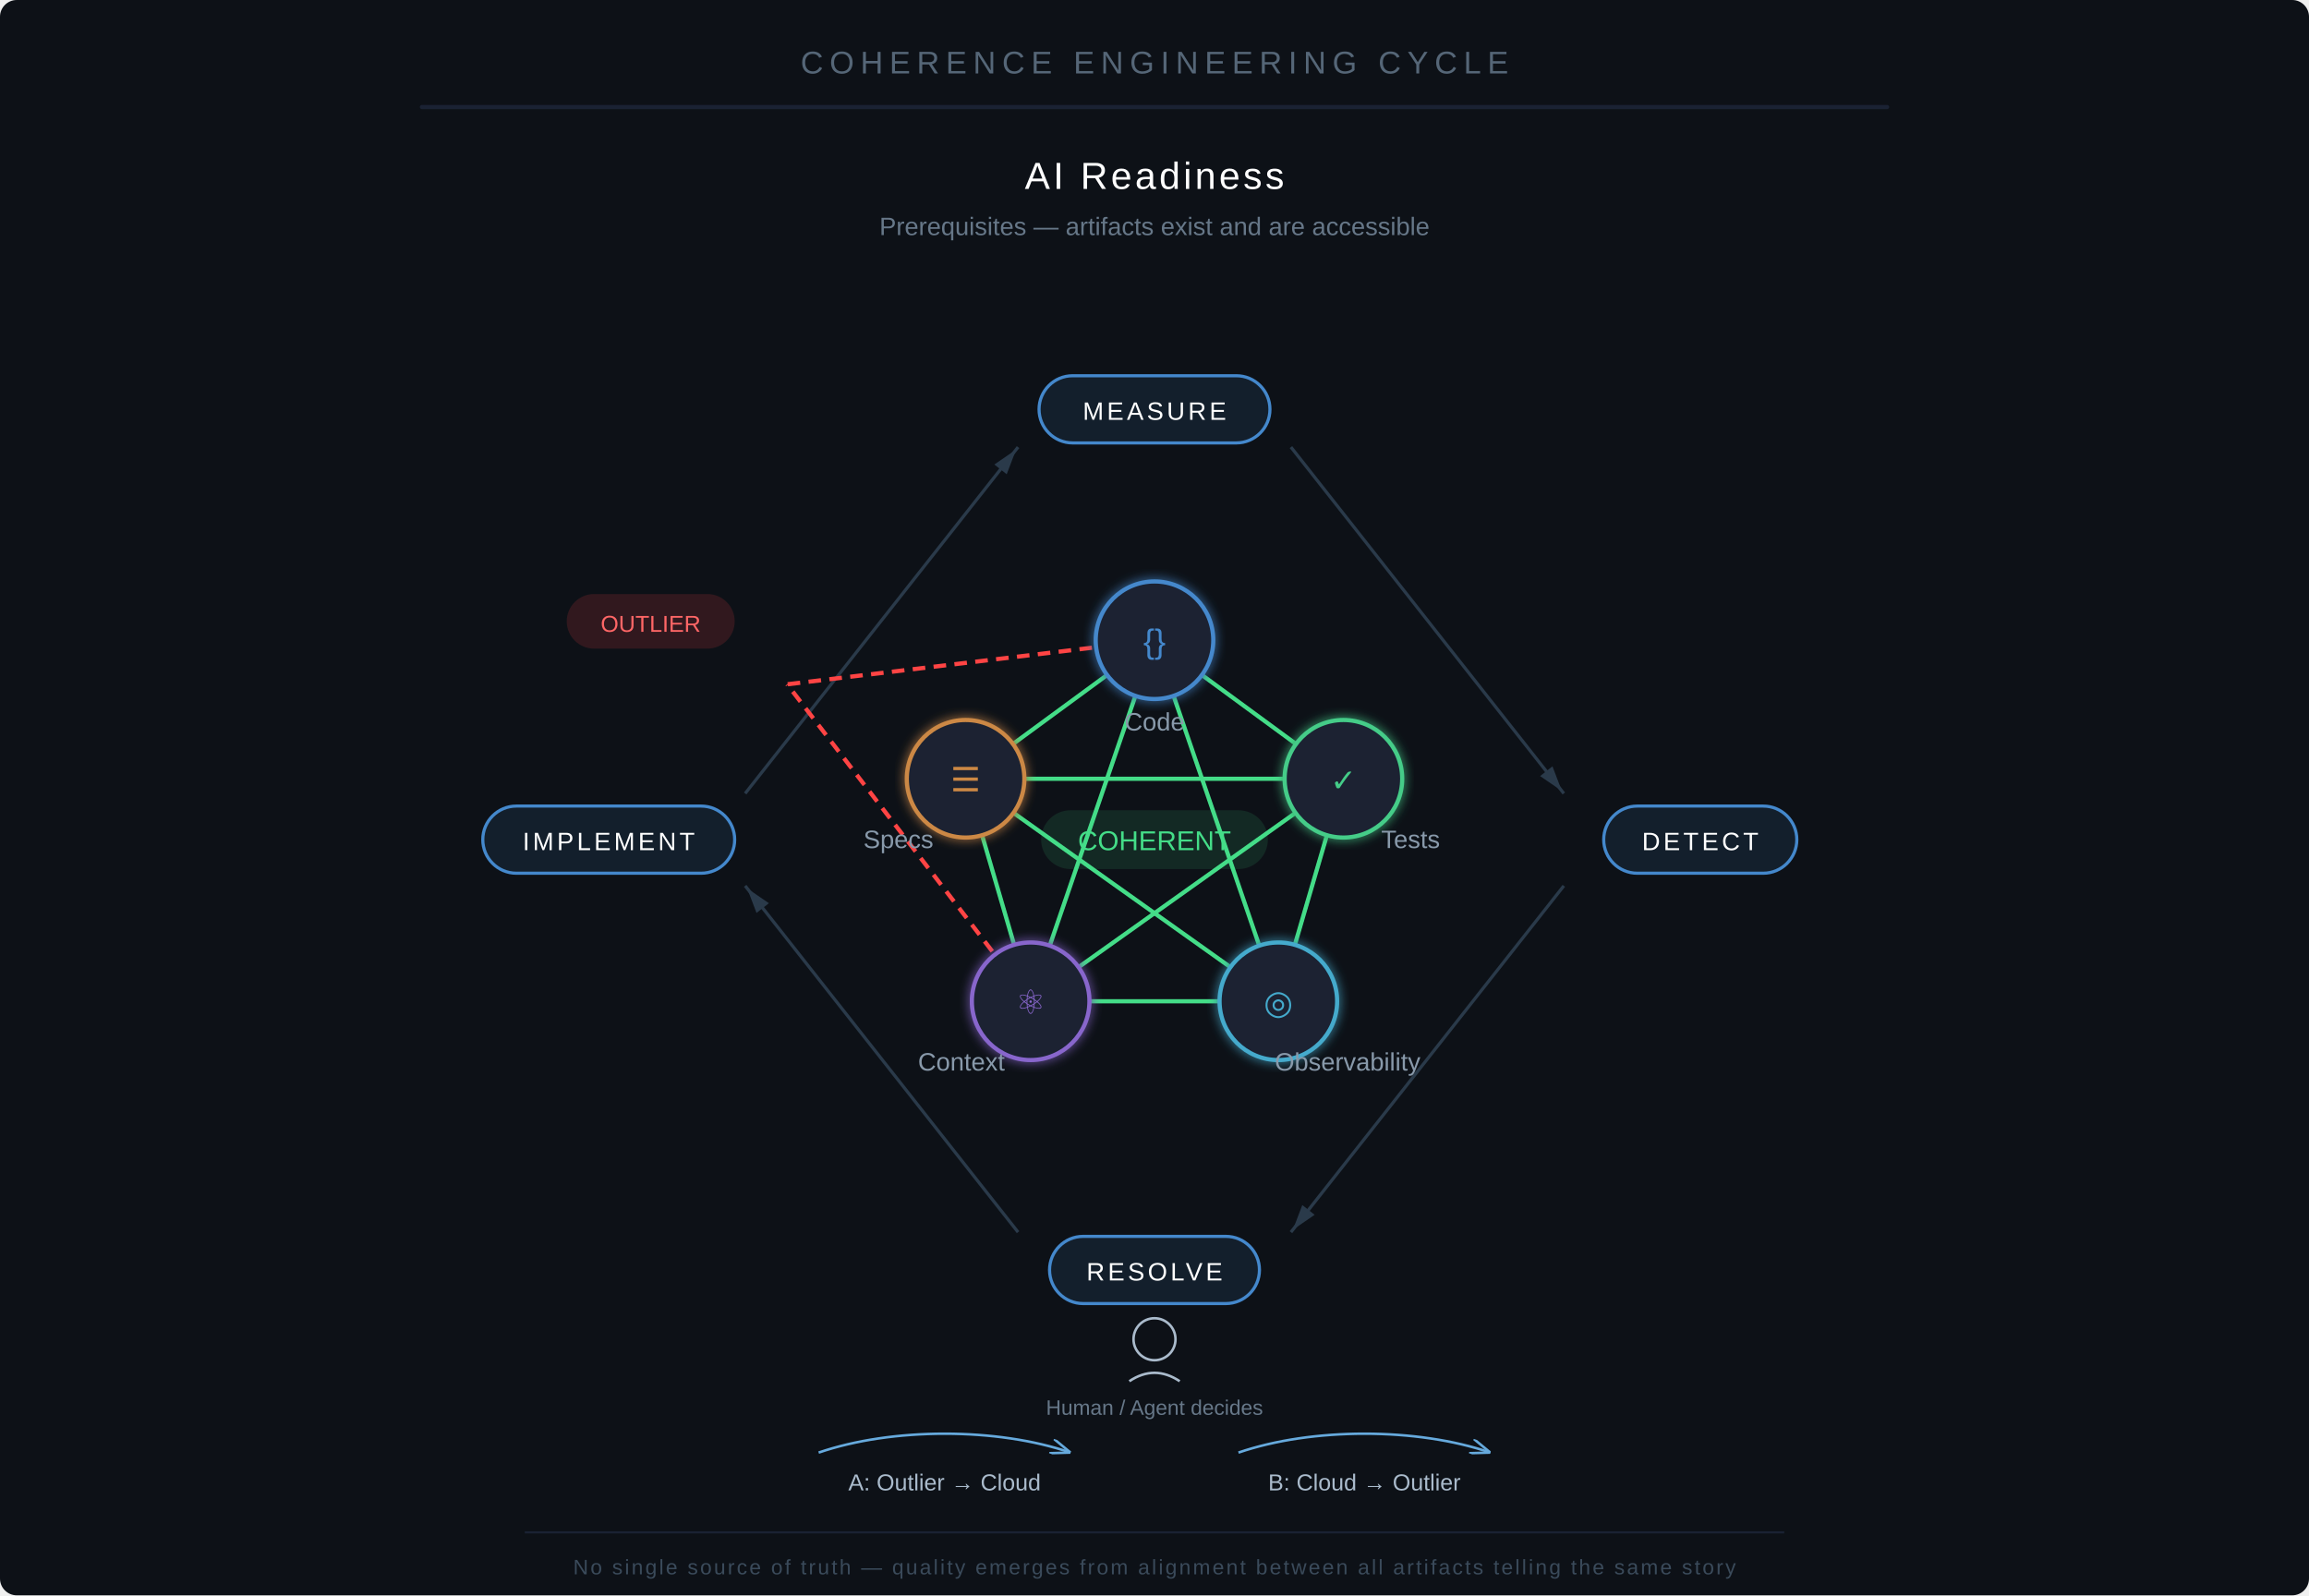
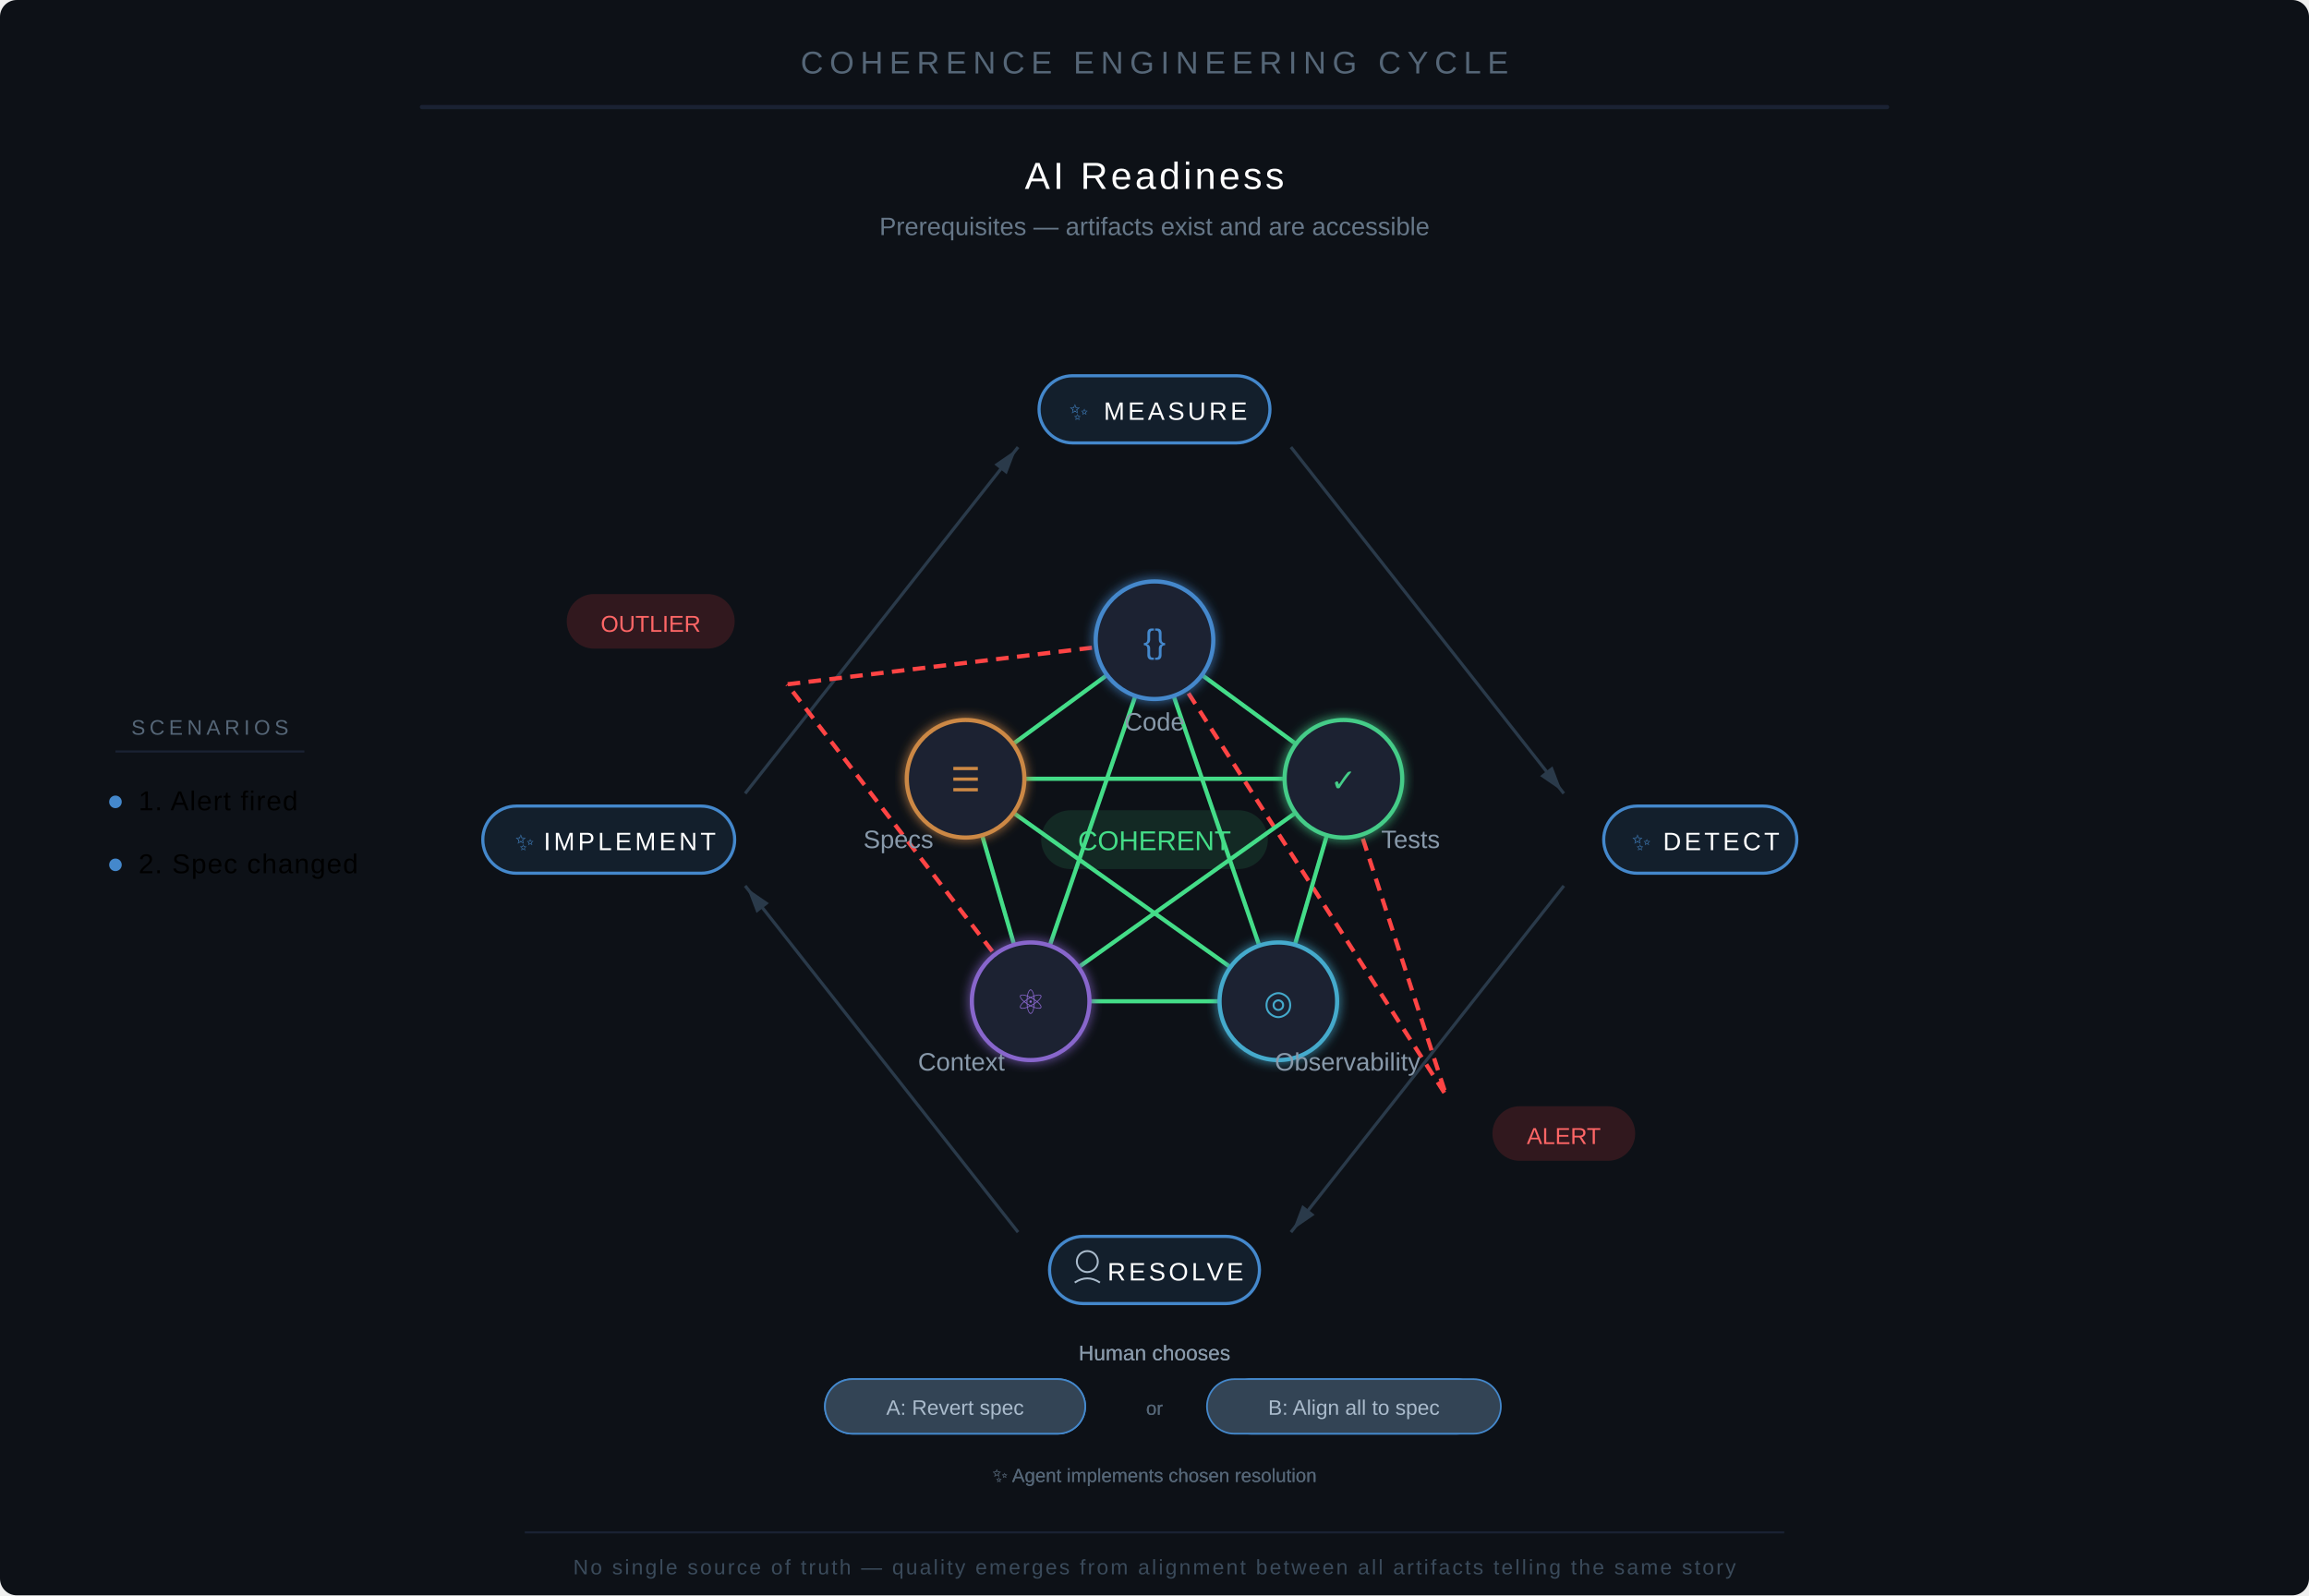
<svg xmlns="http://www.w3.org/2000/svg" viewBox="0 0 1100 760" width="1100" height="760">
  <defs>
    <filter id="glow">
      <feGaussianBlur stdDeviation="2.5" result="b" />
      <feMerge>
        <feMergeNode in="b" />
        <feMergeNode in="SourceGraphic" />
      </feMerge>
    </filter>
    <filter id="haloGlow">
      <feGaussianBlur stdDeviation="5" />
    </filter>
    <marker id="arrowDim" markerWidth="10" markerHeight="7" refX="9" refY="3.5" orient="auto">
      <path d="M0,1 L8,3.5 L0,6" fill="#2a3a4a" />
    </marker>
    <marker id="arrowEntry" markerWidth="10" markerHeight="7" refX="9" refY="3.5" orient="auto">
      <path d="M0,1 L8,3.5 L0,6" fill="#4488cc" />
    </marker>
    <marker id="arrowBlue" markerWidth="8" markerHeight="6" refX="8" refY="3" orient="auto">
      <path d="M0,0 L8,3 L0,6" fill="none" stroke="#66aadd" stroke-width="1" />
    </marker>
  </defs>
  <style>
-     /* 24s loop — AI Readiness is entry, then 4-step cycle repeats
-        Stage 1  AI Readiness       0-4s     0%-16.7%
-        Stage 2  Measure            4-8s    16.7%-33.3%
-        Stage 3  Detect             8-13s   33.3%-54.2%
-        Stage 4  Resolve           13-18s   54.2%-75%
-        Stage 5  Implement         18-22s   75%-91.7%
-        Stage 6  Repeat/pause      22-24s   91.7%-100% */
+     /* 48s loop — two scenarios, each 24s
+        Scenario 1 (0-24s): Observability decoherence (alert fired)
+        Scenario 2 (24-48s): Spec changed (new requirements)
+ 
+        Phase timing per scenario:
+        AI Readiness  0-3s / 24-27s     (0-6.25% / 50-56.25%)
+        Measure       3-7s / 27-31s     (6.25-14.6% / 56.25-64.6%)
+        Detect        7-12s / 31-36s    (14.6-25% / 64.6-75%)
+        Resolve       12-17s / 36-41s   (25-35.4% / 75-85.4%)
+        Implement     17-21s / 41-45s   (35.4-43.75% / 85.4-93.75%)
+        Pause         21-24s / 45-48s   (43.75-50% / 93.75-100%) */

    text{font-family:'Helvetica Neue',Arial,sans-serif}
    .node-circle{fill:#1a2233;stroke-width:2}
    .node-label{font-size:12px;fill:#8899aa;text-anchor:middle;font-weight:400}
    .node-icon{text-anchor:middle;font-weight:400}
    .path-label{font-size:11px;fill:#aabbcc;text-anchor:middle}

-     /* ---- AI READINESS (entry, outside cycle) ---- */
-     @keyframes aiEntry{0%{opacity:0}2%{opacity:0}4%{opacity:1}14%{opacity:1}16.7%{opacity:0.25}100%{opacity:0.25}}
-     #ai-readiness{animation:aiEntry 24s infinite}
-     @keyframes entryArrow{0%{opacity:0}12%{opacity:0}15%{opacity:0.8}20%{opacity:0.2}100%{opacity:0.2}}
-     #entry-arrow{animation:entryArrow 24s infinite}
- 
-     /* ---- NODE APPEARANCES ---- */
-     @keyframes n1{0%{opacity:0}2%{opacity:0}4%{opacity:1}96%{opacity:1}99%{opacity:0}100%{opacity:0}}
-     @keyframes n2{0%{opacity:0}3.5%{opacity:0}5.5%{opacity:1}96%{opacity:1}99%{opacity:0}100%{opacity:0}}
-     @keyframes n3{0%{opacity:0}5%{opacity:0}7%{opacity:1}96%{opacity:1}99%{opacity:0}100%{opacity:0}}
-     @keyframes n4{0%{opacity:0}6.5%{opacity:0}8.5%{opacity:1}96%{opacity:1}99%{opacity:0}100%{opacity:0}}
-     @keyframes n5{0%{opacity:0}8%{opacity:0}10%{opacity:1}96%{opacity:1}99%{opacity:0}100%{opacity:0}}
-     #node-code{animation:n1 24s infinite}#node-tests{animation:n2 24s infinite}
-     #node-obs{animation:n3 24s infinite}#node-context{animation:n4 24s infinite}
-     #node-specs-g{animation:n5 24s infinite}
- 
-     /* ---- CYCLE BADGES (bright when active, dim otherwise) ---- */
-     @keyframes bMeasure{0%{opacity:0.3}16.7%{opacity:0.3}18%{opacity:1}31%{opacity:1}33.3%{opacity:0.3}100%{opacity:0.3}}
-     @keyframes bDetect{0%{opacity:0.3}33.3%{opacity:0.3}35%{opacity:1}52%{opacity:1}54.2%{opacity:0.3}100%{opacity:0.3}}
-     @keyframes bResolve{0%{opacity:0.3}54.2%{opacity:0.3}56%{opacity:1}73%{opacity:1}75%{opacity:0.3}100%{opacity:0.3}}
-     @keyframes bImplement{0%{opacity:0.3}75%{opacity:0.3}77%{opacity:1}89%{opacity:1}91.7%{opacity:0.3}100%{opacity:0.3}}
-     #badge-measure{animation:bMeasure 24s infinite}
-     #badge-detect{animation:bDetect 24s infinite}
-     #badge-resolve{animation:bResolve 24s infinite}
-     #badge-implement{animation:bImplement 24s infinite}
+     /* ---- AI READINESS (entry, shows at start of each scenario) ---- */
+     @keyframes aiEntry{
+       0%{opacity:0}1%{opacity:0}2.5%{opacity:1}5%{opacity:1}6.25%{opacity:0}
+       49%{opacity:0}50%{opacity:0}52.5%{opacity:1}55%{opacity:1}56.25%{opacity:0}
+       100%{opacity:0}}
+     #ai-readiness{animation:aiEntry 48s infinite}
+     @keyframes entryArrow{
+       0%{opacity:0}4%{opacity:0}5.5%{opacity:0.8}6.5%{opacity:0.2}7%{opacity:0}
+       54%{opacity:0}55.5%{opacity:0.8}56.5%{opacity:0.2}57%{opacity:0}
+       100%{opacity:0}}
+     #entry-arrow{animation:entryArrow 48s infinite}
+ 
+     /* ---- NODE APPEARANCES (fade in once, stay visible) ---- */
+     @keyframes n1{0%{opacity:0}1%{opacity:0}2.5%{opacity:1}100%{opacity:1}}
+     @keyframes n2{0%{opacity:0}1.5%{opacity:0}3%{opacity:1}100%{opacity:1}}
+     @keyframes n3{0%{opacity:0}2%{opacity:0}3.5%{opacity:1}100%{opacity:1}}
+     @keyframes n4{0%{opacity:0}2.5%{opacity:0}4%{opacity:1}100%{opacity:1}}
+     @keyframes n5{0%{opacity:0}3%{opacity:0}4.5%{opacity:1}100%{opacity:1}}
+     #node-code{animation:n1 48s infinite}#node-tests{animation:n2 48s infinite}
+     #node-obs{animation:n3 48s infinite}#node-context{animation:n4 48s infinite}
+     #node-specs-g{animation:n5 48s infinite}
+ 
+     /* ---- CYCLE BADGES (bright when active, dim otherwise — twice per loop) ---- */
+     @keyframes bMeasure{
+       0%{opacity:0.3}
+       6.25%{opacity:0.3}8%{opacity:1}13%{opacity:1}14.6%{opacity:0.3}
+       56.25%{opacity:0.3}58%{opacity:1}63%{opacity:1}64.6%{opacity:0.3}
+       100%{opacity:0.3}}
+     @keyframes bDetect{
+       0%{opacity:0.3}
+       14.6%{opacity:0.3}16%{opacity:1}23%{opacity:1}25%{opacity:0.3}
+       64.6%{opacity:0.3}66%{opacity:1}73%{opacity:1}75%{opacity:0.3}
+       100%{opacity:0.3}}
+     @keyframes bResolve{
+       0%{opacity:0.3}
+       25%{opacity:0.3}27%{opacity:1}33%{opacity:1}35.4%{opacity:0.3}
+       75%{opacity:0.3}77%{opacity:1}83%{opacity:1}85.4%{opacity:0.3}
+       100%{opacity:0.3}}
+     @keyframes bImplement{
+       0%{opacity:0.3}
+       35.4%{opacity:0.3}37%{opacity:1}42%{opacity:1}43.75%{opacity:0.3}
+       85.4%{opacity:0.3}87%{opacity:1}92%{opacity:1}93.75%{opacity:0.3}
+       100%{opacity:0.3}}
+     #badge-measure{animation:bMeasure 48s infinite}
+     #badge-detect{animation:bDetect 48s infinite}
+     #badge-resolve{animation:bResolve 48s infinite}
+     #badge-implement{animation:bImplement 48s infinite}

    /* Badge halos */
-     @keyframes bhMeasure{0%{opacity:0}16.7%{opacity:0}18%{opacity:0.4}31%{opacity:0.4}33.3%{opacity:0}100%{opacity:0}}
-     @keyframes bhDetect{0%{opacity:0}33.3%{opacity:0}35%{opacity:0.4}52%{opacity:0.4}54.2%{opacity:0}100%{opacity:0}}
-     @keyframes bhResolve{0%{opacity:0}54.2%{opacity:0}56%{opacity:0.4}73%{opacity:0.4}75%{opacity:0}100%{opacity:0}}
-     @keyframes bhImplement{0%{opacity:0}75%{opacity:0}77%{opacity:0.4}89%{opacity:0.4}91.7%{opacity:0}100%{opacity:0}}
-     #halo-measure{animation:bhMeasure 24s infinite}
-     #halo-detect{animation:bhDetect 24s infinite}
-     #halo-resolve{animation:bhResolve 24s infinite}
-     #halo-implement{animation:bhImplement 24s infinite}
- 
-     /* ---- SPECS DRIFT + STROKE ---- */
+     @keyframes bhMeasure{
+       0%{opacity:0}
+       6.25%{opacity:0}8%{opacity:0.4}13%{opacity:0.4}14.6%{opacity:0}
+       56.25%{opacity:0}58%{opacity:0.4}63%{opacity:0.4}64.6%{opacity:0}
+       100%{opacity:0}}
+     @keyframes bhDetect{
+       0%{opacity:0}
+       14.6%{opacity:0}16%{opacity:0.4}23%{opacity:0.4}25%{opacity:0}
+       64.6%{opacity:0}66%{opacity:0.4}73%{opacity:0.4}75%{opacity:0}
+       100%{opacity:0}}
+     @keyframes bhResolve{
+       0%{opacity:0}
+       25%{opacity:0}27%{opacity:0.4}33%{opacity:0.4}35.4%{opacity:0}
+       75%{opacity:0}77%{opacity:0.4}83%{opacity:0.4}85.4%{opacity:0}
+       100%{opacity:0}}
+     @keyframes bhImplement{
+       0%{opacity:0}
+       35.4%{opacity:0}37%{opacity:0.4}42%{opacity:0.4}43.75%{opacity:0}
+       85.4%{opacity:0}87%{opacity:0.4}92%{opacity:0.4}93.75%{opacity:0}
+       100%{opacity:0}}
+     #halo-measure{animation:bhMeasure 48s infinite}
+     #halo-detect{animation:bhDetect 48s infinite}
+     #halo-resolve{animation:bhResolve 48s infinite}
+     #halo-implement{animation:bhImplement 48s infinite}
+ 
+     /* ---- OBS DRIFT + STROKE (Scenario 1: 14.6-36%) ---- */
+     @keyframes obsDrift{
+       0%{transform:translate(0,0)}14.6%{transform:translate(0,0)}
+       20%{transform:translate(80px,45px)}32%{transform:translate(80px,45px)}
+       36%{transform:translate(0,0)}100%{transform:translate(0,0)}}
+     #obs-drift{animation:obsDrift 48s infinite ease-in-out}
+     @keyframes obsStroke{
+       0%{stroke:#44aacc}
+       14.6%{stroke:#44aacc}16%{stroke:#ff4444}25%{stroke:#ff4444}
+       27%{stroke:#44aacc}35.4%{stroke:#44aacc}
+       37%{stroke:#44dd88}43.75%{stroke:#44dd88}
+       46%{stroke:#44aacc}100%{stroke:#44aacc}}
+     #obs-circle{animation:obsStroke 48s infinite}
+ 
+     /* ---- SPECS DRIFT + STROKE (Scenario 2: 64.6-86%) ---- */
    @keyframes specsDrift{
-       0%{transform:translate(0,0)}33.3%{transform:translate(0,0)}
-       42%{transform:translate(-85px,-45px)}75%{transform:translate(-85px,-45px)}
-       81%{transform:translate(0,0)}100%{transform:translate(0,0)}}
-     #specs-drift{animation:specsDrift 24s infinite ease-in-out}
+       0%{transform:translate(0,0)}64.6%{transform:translate(0,0)}
+       70%{transform:translate(-85px,-45px)}82%{transform:translate(-85px,-45px)}
+       86%{transform:translate(0,0)}100%{transform:translate(0,0)}}
+     #specs-drift{animation:specsDrift 48s infinite ease-in-out}
    @keyframes specsStroke{
-       0%{stroke:#cc8844}33.3%{stroke:#cc8844}38%{stroke:#ff4444}54.2%{stroke:#ff4444}
-       57%{stroke:#cc8844}75%{stroke:#cc8844}80%{stroke:#44dd88}90%{stroke:#44dd88}95%{stroke:#cc8844}100%{stroke:#cc8844}}
-     #specs-circle{animation:specsStroke 24s infinite}
- 
-     /* ---- MEASUREMENT (Stage 2) ---- */
-     @keyframes connMeasure{0%{opacity:0}17.5%{opacity:0}20%{opacity:0.6}31%{opacity:0.6}33.3%{opacity:0}100%{opacity:0}}
+       0%{stroke:#cc8844}
+       64.6%{stroke:#cc8844}66%{stroke:#ff4444}75%{stroke:#ff4444}
+       77%{stroke:#cc8844}85.4%{stroke:#cc8844}
+       87%{stroke:#44dd88}93.75%{stroke:#44dd88}
+       96%{stroke:#cc8844}100%{stroke:#cc8844}}
+     #specs-circle{animation:specsStroke 48s infinite}
+ 
+     /* ---- MEASUREMENT (both scenarios) ---- */
+     @keyframes connMeasure{
+       0%{opacity:0}
+       7.5%{opacity:0}9%{opacity:0.6}13%{opacity:0.6}14.6%{opacity:0}
+       57.5%{opacity:0}59%{opacity:0.6}63%{opacity:0.6}64.6%{opacity:0}
+       100%{opacity:0}}
    @keyframes dashPulse{to{stroke-dashoffset:-20}}
    .conn-measure{stroke:#4488cc;stroke-width:1.5;fill:none;stroke-dasharray:6 4;
-       animation:connMeasure 24s infinite,dashPulse 0.8s linear infinite}
- 
-     /* ---- DECOHERENCE (Stage 3) ---- */
-     @keyframes decoherenceShow{0%{opacity:0}35%{opacity:0}37%{opacity:1}52%{opacity:1}54.2%{opacity:0}100%{opacity:0}}
-     #decoherence-group{animation:decoherenceShow 24s infinite}
+       animation:connMeasure 48s infinite,dashPulse 0.8s linear infinite}
+ 
+     /* ---- DECOHERENCE SC1: Obs drifts (14.6-25%) ---- */
+     @keyframes decoherenceShow1{
+       0%{opacity:0}16%{opacity:0}17%{opacity:1}23%{opacity:1}25%{opacity:0}100%{opacity:0}}
+     #decoherence-sc1{animation:decoherenceShow1 48s infinite}
+ 
+     /* ---- DECOHERENCE SC2: Specs drifts (64.6-75%) ---- */
+     @keyframes decoherenceShow2{
+       0%{opacity:0}66%{opacity:0}67%{opacity:1}73%{opacity:1}75%{opacity:0}100%{opacity:0}}
+     #decoherence-sc2{animation:decoherenceShow2 48s infinite}
+ 
    .conn-red{stroke:#ff4444;stroke-width:2;fill:none;stroke-dasharray:6 4;animation:dashPulse 0.5s linear infinite}
    .conn-ok{stroke:#4488cc;stroke-width:1.5;fill:none;opacity:0.25}
    @keyframes outlierPulse{0%,100%{opacity:0.6}50%{opacity:1}}
    .outlier-badge{animation:outlierPulse 1.2s ease-in-out infinite}

-     /* ---- RESOLUTION (Stage 4) ---- */
-     @keyframes resolutionShow{0%{opacity:0}55%{opacity:0}57%{opacity:1}73%{opacity:1}75%{opacity:0}100%{opacity:0}}
-     #resolution-group{animation:resolutionShow 24s infinite}
-     @keyframes drawPathA{0%{stroke-dashoffset:160}58%{stroke-dashoffset:160}65%{stroke-dashoffset:0}100%{stroke-dashoffset:0}}
-     @keyframes drawPathB{0%{stroke-dashoffset:160}63%{stroke-dashoffset:160}70%{stroke-dashoffset:0}100%{stroke-dashoffset:0}}
-     .path-a{stroke-dasharray:160;animation:drawPathA 24s infinite}
-     .path-b{stroke-dasharray:160;animation:drawPathB 24s infinite}
- 
-     /* ---- IMPLEMENT (Stage 5) ---- */
-     @keyframes implementShow{0%{opacity:0}76%{opacity:0}78%{opacity:1}89%{opacity:1}91.7%{opacity:0}100%{opacity:0}}
-     #implement-group{animation:implementShow 24s infinite}
+     /* ---- RESOLUTION SC1 (25-35.4%) ---- */
+     @keyframes resolutionShow1{
+       0%{opacity:0}26%{opacity:0}27%{opacity:1}34%{opacity:1}35.4%{opacity:0}100%{opacity:0}}
+     #resolution-sc1{animation:resolutionShow1 48s infinite}
+ 
+     /* ---- RESOLUTION SC2 (75-85.4%) ---- */
+     @keyframes resolutionShow2{
+       0%{opacity:0}76%{opacity:0}77%{opacity:1}84%{opacity:1}85.4%{opacity:0}100%{opacity:0}}
+     #resolution-sc2{animation:resolutionShow2 48s infinite}
+ 
+     /* ---- IMPLEMENT (both scenarios) ---- */
+     @keyframes implementShow{
+       0%{opacity:0}
+       36%{opacity:0}37.5%{opacity:1}42%{opacity:1}43.75%{opacity:0}
+       86%{opacity:0}87.5%{opacity:1}92%{opacity:1}93.75%{opacity:0}
+       100%{opacity:0}}
+     #implement-group{animation:implementShow 48s infinite}
    .conn-green{stroke:#44dd88;stroke-width:2;fill:none}
    @keyframes badgeGlow{0%,100%{opacity:0.8}50%{opacity:1}}
    .coherent-badge{animation:badgeGlow 1.5s ease-in-out infinite}
+ 
+     /* ---- SCENARIO LIST ---- */
+     @keyframes sc1Highlight{
+       0%{fill:#ffffff}43.75%{fill:#ffffff}46%{fill:#445566}93.75%{fill:#445566}96%{fill:#ffffff}100%{fill:#ffffff}}
+     @keyframes sc2Highlight{
+       0%{fill:#445566}43.75%{fill:#445566}46%{fill:#ffffff}93.75%{fill:#ffffff}96%{fill:#445566}100%{fill:#445566}}
+     #sc1-label{animation:sc1Highlight 48s infinite}
+     #sc2-label{animation:sc2Highlight 48s infinite}
+     @keyframes sc1Dot{
+       0%{opacity:1}43.75%{opacity:1}46%{opacity:0}93.75%{opacity:0}96%{opacity:1}100%{opacity:1}}
+     @keyframes sc2Dot{
+       0%{opacity:0}43.75%{opacity:0}46%{opacity:1}93.75%{opacity:1}96%{opacity:0}100%{opacity:0}}
+     #sc1-dot{animation:sc1Dot 48s infinite}
+     #sc2-dot{animation:sc2Dot 48s infinite}
  </style>
  <rect width="1100" height="760" fill="#0d1117" rx="8" />
  <text x="550" y="35" font-size="15" fill="#556677" text-anchor="middle" font-weight="300" letter-spacing="3">COHERENCE ENGINEERING CYCLE</text>
  <rect x="200" y="50" width="700" height="2" rx="1" fill="#1a2233" />
-   <rect x="200" y="50" height="2" rx="1" fill="#4488cc" opacity="0.6">
-     <animate attributeName="width" values="0;700" dur="24s" repeatCount="indefinite" />
+   <rect x="200" y="50" width="0" height="2" rx="1" fill="#4488cc" opacity="0.6">
+     <animate attributeName="width" values="0;700;700;0;700;700" keyTimes="0;0.438;0.49;0.5;0.938;1" dur="48s" repeatCount="indefinite" />
  </rect>
+   <text x="100" y="350" font-size="10" fill="#556677" text-anchor="middle" font-weight="500" letter-spacing="2">SCENARIOS</text>
+   <line x1="55" y1="358" x2="145" y2="358" stroke="#1a2233" stroke-width="1" />
+   <circle id="sc1-dot" cx="55" cy="382" r="3" fill="#4488cc" />
+   <text id="sc1-label" x="66" y="386" font-size="13" font-weight="400" letter-spacing="0.5">1. Alert fired</text>
+   <circle id="sc2-dot" cx="55" cy="412" r="3" fill="#4488cc" />
+   <text id="sc2-label" x="66" y="416" font-size="13" font-weight="400" letter-spacing="0.5">2. Spec changed</text>
  <g id="ai-readiness">
    <text x="550" y="90" font-size="18" fill="#ffffff" text-anchor="middle" font-weight="300" letter-spacing="1.5">AI Readiness</text>
    <text x="550" y="112" font-size="12" fill="#667788" text-anchor="middle" font-weight="300">Prerequisites — artifacts exist and are accessible</text>
  </g>
  <line id="entry-arrow" x1="550" y1="125" x2="550" y2="172" stroke="#4488cc" stroke-width="1.5" marker-end="url(#arrowEntry)" opacity="0" />
  <line x1="615" y1="213" x2="745" y2="378" stroke="#2a3a4a" stroke-width="1.5" marker-end="url(#arrowDim)" />
  <line x1="745" y1="422" x2="615" y2="587" stroke="#2a3a4a" stroke-width="1.5" marker-end="url(#arrowDim)" />
  <line x1="485" y1="587" x2="355" y2="422" stroke="#2a3a4a" stroke-width="1.5" marker-end="url(#arrowDim)" />
  <line x1="355" y1="378" x2="485" y2="213" stroke="#2a3a4a" stroke-width="1.5" marker-end="url(#arrowDim)" />
  <ellipse id="halo-measure" cx="550" cy="195" rx="70" ry="22" fill="#4488cc" opacity="0" filter="url(#haloGlow)" />
  <ellipse id="halo-detect" cx="810" cy="400" rx="55" ry="22" fill="#4488cc" opacity="0" filter="url(#haloGlow)" />
  <ellipse id="halo-resolve" cx="550" cy="605" rx="60" ry="22" fill="#4488cc" opacity="0" filter="url(#haloGlow)" />
  <ellipse id="halo-implement" cx="290" cy="400" rx="70" ry="22" fill="#4488cc" opacity="0" filter="url(#haloGlow)" />
  <g id="badge-measure" transform="translate(550,195)">
    <rect x="-55" y="-16" width="110" height="32" rx="16" fill="#4488cc" fill-opacity="0.12" stroke="#4488cc" stroke-width="1.5" />
-     <text x="0" y="5" font-size="12" fill="#fff" text-anchor="middle" font-weight="500" letter-spacing="1.5">MEASURE</text>
+     <text x="-36" y="5" font-size="11" fill="#4488cc" text-anchor="middle">✨</text>
+     <text x="10" y="5" font-size="12" fill="#fff" text-anchor="middle" font-weight="500" letter-spacing="1.5">MEASURE</text>
  </g>
  <g id="badge-detect" transform="translate(810,400)">
    <rect x="-46" y="-16" width="92" height="32" rx="16" fill="#4488cc" fill-opacity="0.12" stroke="#4488cc" stroke-width="1.5" />
-     <text x="0" y="5" font-size="12" fill="#fff" text-anchor="middle" font-weight="500" letter-spacing="1.5">DETECT</text>
+     <text x="-28" y="5" font-size="11" fill="#4488cc" text-anchor="middle">✨</text>
+     <text x="10" y="5" font-size="12" fill="#fff" text-anchor="middle" font-weight="500" letter-spacing="1.5">DETECT</text>
  </g>
  <g id="badge-resolve" transform="translate(550,605)">
    <rect x="-50" y="-16" width="100" height="32" rx="16" fill="#4488cc" fill-opacity="0.12" stroke="#4488cc" stroke-width="1.5" />
-     <text x="0" y="5" font-size="12" fill="#fff" text-anchor="middle" font-weight="500" letter-spacing="1.5">RESOLVE</text>
+     <circle cx="-32" cy="-4" r="5" fill="none" stroke="#aabbcc" stroke-width="0.9" />
+     <path d="M-38,6 Q-32,2 -26,6" fill="none" stroke="#aabbcc" stroke-width="0.9" />
+     <text x="10" y="5" font-size="12" fill="#fff" text-anchor="middle" font-weight="500" letter-spacing="1.5">RESOLVE</text>
  </g>
  <g id="badge-implement" transform="translate(290,400)">
    <rect x="-60" y="-16" width="120" height="32" rx="16" fill="#4488cc" fill-opacity="0.12" stroke="#4488cc" stroke-width="1.5" />
-     <text x="0" y="5" font-size="12" fill="#fff" text-anchor="middle" font-weight="500" letter-spacing="1.5">IMPLEMENT</text>
+     <text x="-40" y="5" font-size="11" fill="#4488cc" text-anchor="middle">✨</text>
+     <text x="10" y="5" font-size="12" fill="#fff" text-anchor="middle" font-weight="500" letter-spacing="1.5">IMPLEMENT</text>
  </g>
  <line x1="550" y1="305" x2="640" y2="371" class="conn-measure" />
  <line x1="550" y1="305" x2="609" y2="477" class="conn-measure" />
  <line x1="550" y1="305" x2="491" y2="477" class="conn-measure" />
  <line x1="550" y1="305" x2="460" y2="371" class="conn-measure" />
  <line x1="640" y1="371" x2="609" y2="477" class="conn-measure" />
  <line x1="640" y1="371" x2="491" y2="477" class="conn-measure" />
  <line x1="640" y1="371" x2="460" y2="371" class="conn-measure" />
  <line x1="609" y1="477" x2="491" y2="477" class="conn-measure" />
  <line x1="609" y1="477" x2="460" y2="371" class="conn-measure" />
  <line x1="491" y1="477" x2="460" y2="371" class="conn-measure" />
-   <g id="decoherence-group">
+   <g id="decoherence-sc1">
+     <line x1="550" y1="305" x2="689" y2="522" class="conn-red" />
+     <line x1="640" y1="371" x2="689" y2="522" class="conn-red" />
+     <line x1="550" y1="305" x2="640" y2="371" class="conn-ok" />
+     <line x1="550" y1="305" x2="460" y2="371" class="conn-ok" />
+     <line x1="460" y1="371" x2="491" y2="477" class="conn-ok" />
+     <g class="outlier-badge" transform="translate(745,540)">
+       <rect x="-34" y="-13" width="68" height="26" rx="13" fill="#ff4444" fill-opacity="0.15" />
+       <text x="0" y="5" font-size="11" fill="#ff6666" text-anchor="middle" font-weight="500">ALERT</text>
+     </g>
+   </g>
+   <g id="decoherence-sc2">
    <line x1="550" y1="305" x2="375" y2="326" class="conn-red" />
    <line x1="491" y1="477" x2="375" y2="326" class="conn-red" />
    <line x1="550" y1="305" x2="640" y2="371" class="conn-ok" />
    <line x1="640" y1="371" x2="609" y2="477" class="conn-ok" />
    <line x1="609" y1="477" x2="491" y2="477" class="conn-ok" />
    <g class="outlier-badge" transform="translate(310,296)">
      <rect x="-40" y="-13" width="80" height="26" rx="13" fill="#ff4444" fill-opacity="0.15" />
      <text x="0" y="5" font-size="11" fill="#ff6666" text-anchor="middle" font-weight="500">OUTLIER</text>
    </g>
  </g>
  <g id="implement-group">
    <line x1="550" y1="305" x2="640" y2="371" class="conn-green" />
    <line x1="550" y1="305" x2="609" y2="477" class="conn-green" />
    <line x1="550" y1="305" x2="491" y2="477" class="conn-green" />
    <line x1="550" y1="305" x2="460" y2="371" class="conn-green" />
    <line x1="640" y1="371" x2="609" y2="477" class="conn-green" />
    <line x1="640" y1="371" x2="491" y2="477" class="conn-green" />
    <line x1="640" y1="371" x2="460" y2="371" class="conn-green" />
    <line x1="609" y1="477" x2="491" y2="477" class="conn-green" />
    <line x1="609" y1="477" x2="460" y2="371" class="conn-green" />
    <line x1="491" y1="477" x2="460" y2="371" class="conn-green" />
    <g class="coherent-badge" transform="translate(550,400)">
      <rect x="-54" y="-14" width="108" height="28" rx="14" fill="#44dd88" fill-opacity="0.12" />
      <text x="0" y="5" font-size="13" fill="#44dd88" text-anchor="middle" font-weight="400">COHERENT</text>
    </g>
  </g>
  <g id="node-code">
    <circle cx="550" cy="305" r="28" class="node-circle" stroke="#4488cc" filter="url(#glow)" />
    <text x="550" y="311" class="node-icon" font-size="16" fill="#4488cc">{}</text>
    <text x="550" y="348" class="node-label">Code</text>
  </g>
  <g id="node-tests">
    <circle cx="640" cy="371" r="28" class="node-circle" stroke="#44cc88" filter="url(#glow)" />
    <text x="640" y="377" class="node-icon" font-size="15" fill="#44cc88">✓</text>
    <text x="672" y="404" class="node-label" text-anchor="start">Tests</text>
  </g>
-   <g id="node-obs">
-     <circle cx="609" cy="477" r="28" class="node-circle" stroke="#44aacc" filter="url(#glow)" />
-     <text x="609" y="483" class="node-icon" font-size="16" fill="#44aacc">◎</text>
-     <text x="642" y="510" class="node-label" text-anchor="start">Observability</text>
+   <g id="obs-drift">
+     <g id="node-obs">
+       <circle id="obs-circle" cx="609" cy="477" r="28" class="node-circle" stroke="#44aacc" filter="url(#glow)" />
+       <text x="609" y="483" class="node-icon" font-size="16" fill="#44aacc">◎</text>
+       <text x="642" y="510" class="node-label" text-anchor="start">Observability</text>
+     </g>
  </g>
  <g id="node-context">
    <circle cx="491" cy="477" r="28" class="node-circle" stroke="#8866cc" filter="url(#glow)" />
    <text x="491" y="483" class="node-icon" font-size="16" fill="#8866cc">⚛</text>
    <text x="458" y="510" class="node-label" text-anchor="end">Context</text>
  </g>
  <g id="specs-drift">
    <g id="node-specs-g">
      <circle id="specs-circle" cx="460" cy="371" r="28" class="node-circle" stroke="#cc8844" filter="url(#glow)" />
      <text x="460" y="377" class="node-icon" font-size="16" fill="#cc8844">☰</text>
      <text x="428" y="404" class="node-label" text-anchor="end">Specs</text>
    </g>
  </g>
-   <g id="resolution-group">
-     <g transform="translate(550,650)">
-       <circle cx="0" cy="-12" r="10" fill="none" stroke="#aabbcc" stroke-width="1.2" />
-       <path d="M-12,8 Q0,0 12,8" fill="none" stroke="#aabbcc" stroke-width="1.2" />
-     </g>
-     <text x="550" y="674" font-size="10" fill="#667788" text-anchor="middle">Human / Agent decides</text>
-     <path d="M390,692 C425,680 475,680 510,692" class="path-a" stroke="#66aadd" stroke-width="1.2" fill="none" marker-end="url(#arrowBlue)" />
-     <text x="450" y="710" class="path-label" font-size="10">A: Outlier → Cloud</text>
-     <path d="M590,692 C625,680 675,680 710,692" class="path-b" stroke="#66aadd" stroke-width="1.2" fill="none" marker-end="url(#arrowBlue)" />
-     <text x="650" y="710" class="path-label" font-size="10">B: Cloud → Outlier</text>
+   <g id="resolution-sc1">
+     <text x="550" y="648" font-size="10" fill="#8899aa" text-anchor="middle">Human chooses</text>
+     <g transform="translate(455,670)">
+       <rect x="-62" y="-13" width="124" height="26" rx="13" fill="#334455" stroke="#4488cc" stroke-width="0.8" />
+       <text x="0" y="4" font-size="10" fill="#aabbcc" text-anchor="middle">A: Disable alert</text>
+     </g>
+     <text x="550" y="674" font-size="9" fill="#556677" text-anchor="middle">or</text>
+     <g transform="translate(645,670)">
+       <rect x="-62" y="-13" width="124" height="26" rx="13" fill="#334455" stroke="#4488cc" stroke-width="0.8" />
+       <text x="0" y="4" font-size="10" fill="#aabbcc" text-anchor="middle">B: Fix edge case</text>
+     </g>
+     <text x="550" y="706" font-size="9" fill="#556677" text-anchor="middle">✨ Agent implements chosen resolution</text>
+   </g>
+   <g id="resolution-sc2">
+     <text x="550" y="648" font-size="10" fill="#8899aa" text-anchor="middle">Human chooses</text>
+     <g transform="translate(455,670)">
+       <rect x="-62" y="-13" width="124" height="26" rx="13" fill="#334455" stroke="#4488cc" stroke-width="0.8" />
+       <text x="0" y="4" font-size="10" fill="#aabbcc" text-anchor="middle">A: Revert spec</text>
+     </g>
+     <text x="550" y="674" font-size="9" fill="#556677" text-anchor="middle">or</text>
+     <g transform="translate(645,670)">
+       <rect x="-70" y="-13" width="140" height="26" rx="13" fill="#334455" stroke="#4488cc" stroke-width="0.8" />
+       <text x="0" y="4" font-size="10" fill="#aabbcc" text-anchor="middle">B: Align all to spec</text>
+     </g>
+     <text x="550" y="706" font-size="9" fill="#556677" text-anchor="middle">✨ Agent implements chosen resolution</text>
  </g>
  <line x1="250" y1="730" x2="850" y2="730" stroke="#1a2233" stroke-width="1" />
  <text x="550" y="750" font-size="10" fill="#3a4a5a" text-anchor="middle" letter-spacing="1">
    No single source of truth — quality emerges from alignment between all artifacts telling the same story
  </text>
</svg>
